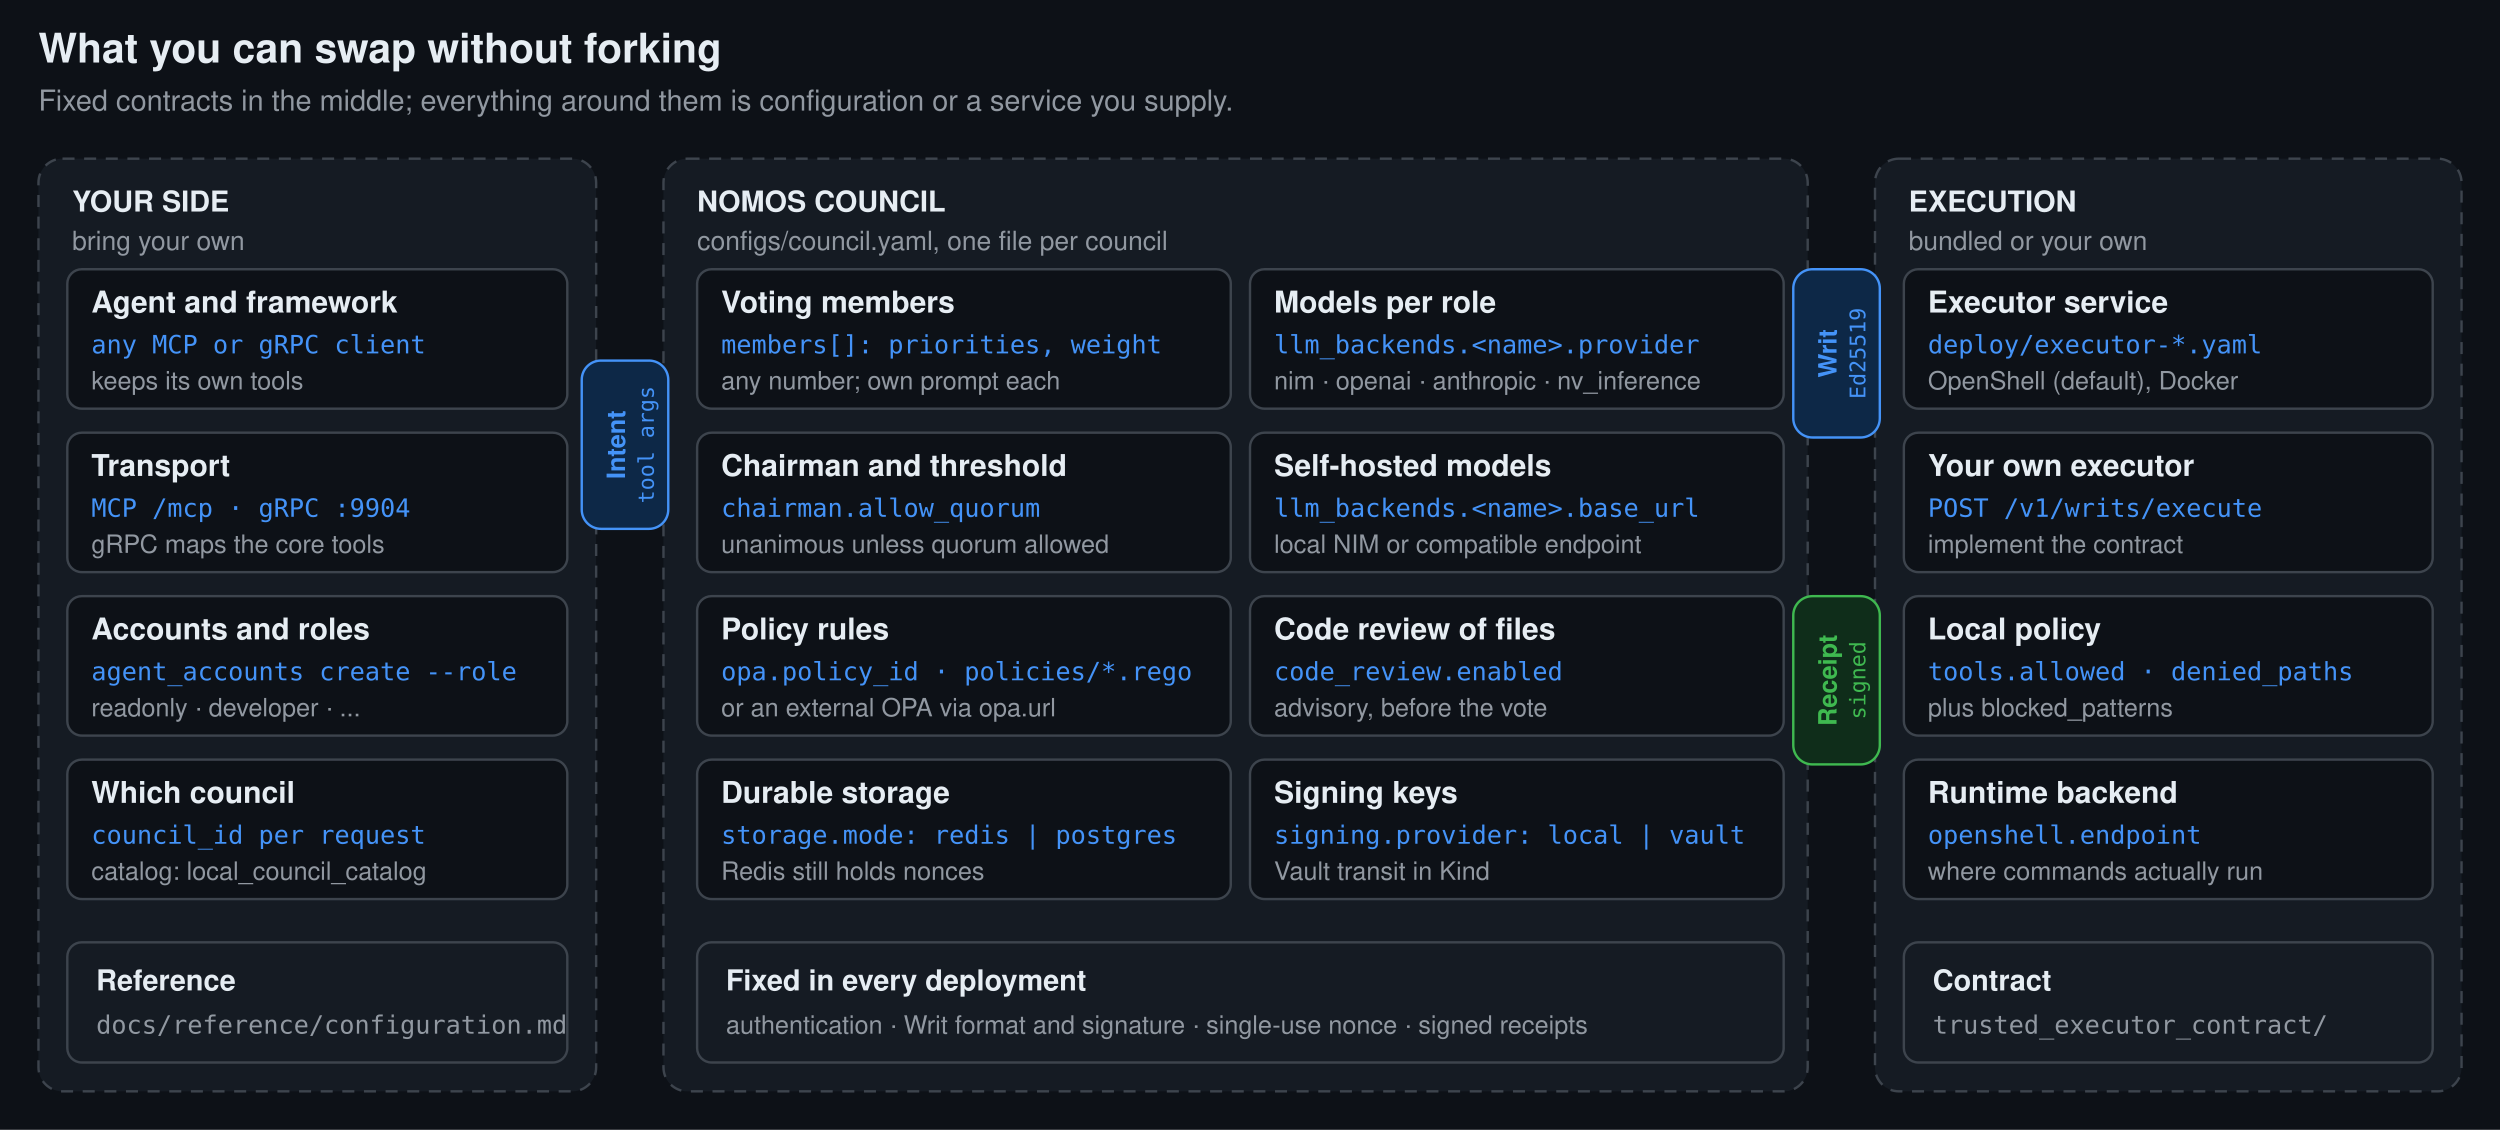
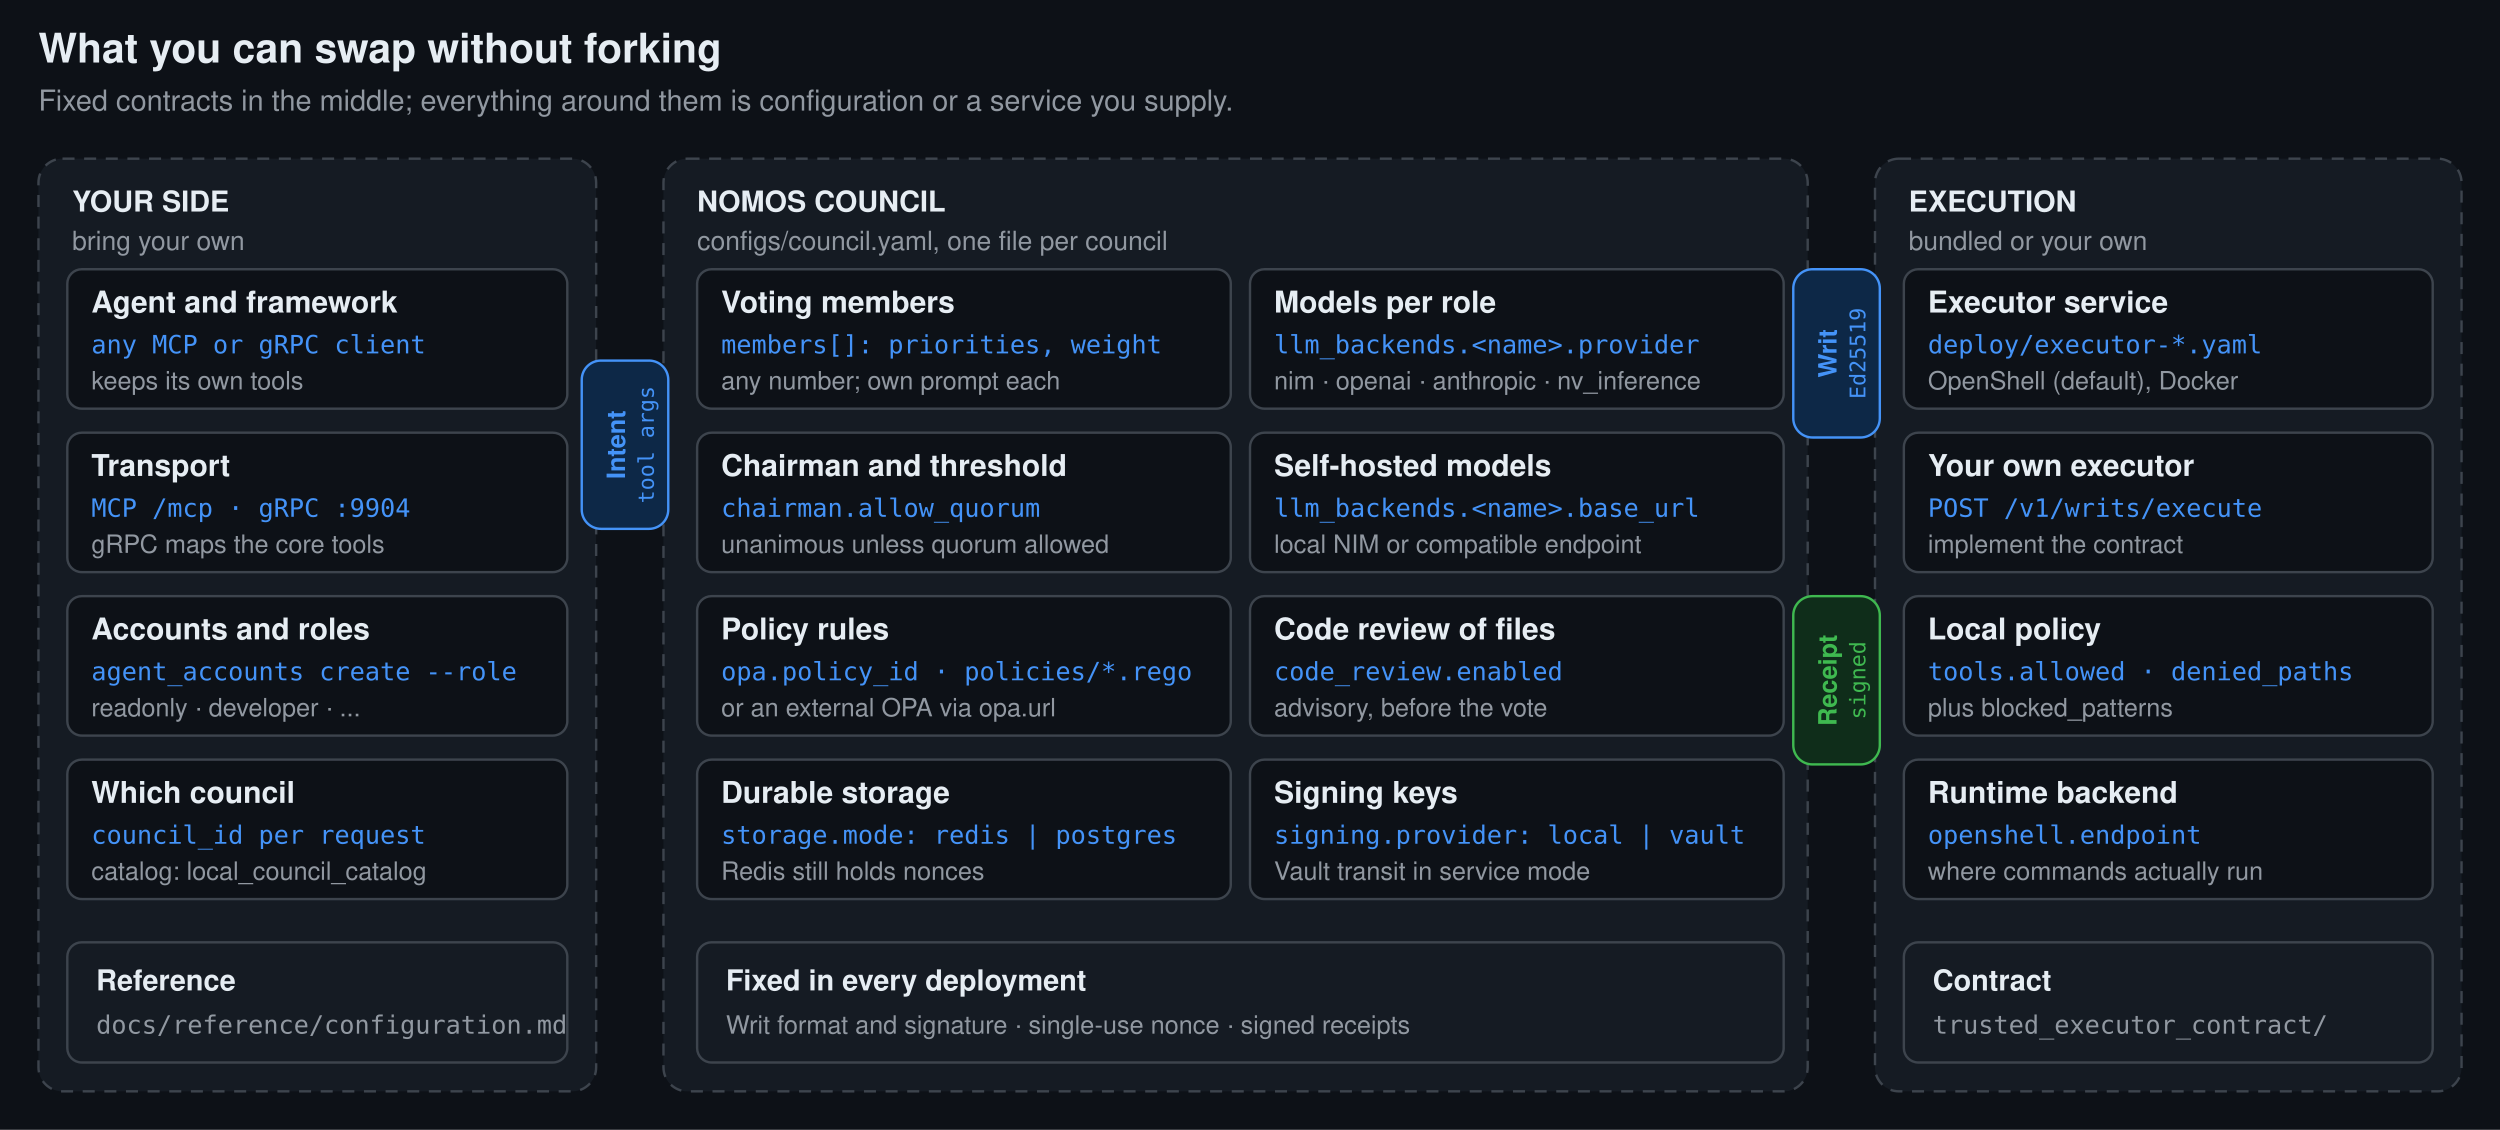
<svg xmlns="http://www.w3.org/2000/svg" viewBox="0 0 1040 470" width="1040" height="470" role="img">
  <defs>
    <marker id="arrow-edge" viewBox="0 0 10 10" refX="9" refY="5" markerWidth="7" markerHeight="7" orient="auto-start-reverse">
      <path d="M0 0L10 5L0 10z" fill="#656c76" />
    </marker>
    <marker id="arrow-blue" viewBox="0 0 10 10" refX="9" refY="5" markerWidth="7" markerHeight="7" orient="auto-start-reverse">
      <path d="M0 0L10 5L0 10z" fill="#4493f8" />
    </marker>
    <marker id="arrow-red" viewBox="0 0 10 10" refX="9" refY="5" markerWidth="7" markerHeight="7" orient="auto-start-reverse">
      <path d="M0 0L10 5L0 10z" fill="#f85149" />
    </marker>
    <marker id="arrow-green" viewBox="0 0 10 10" refX="9" refY="5" markerWidth="7" markerHeight="7" orient="auto-start-reverse">
      <path d="M0 0L10 5L0 10z" fill="#3fb950" />
    </marker>
    <marker id="arrow-purple" viewBox="0 0 10 10" refX="9" refY="5" markerWidth="7" markerHeight="7" orient="auto-start-reverse">
      <path d="M0 0L10 5L0 10z" fill="#ab7df8" />
    </marker>
  </defs>
  <rect width="1040" height="470" fill="#0d1117" />
  <text x="16" y="26" font-family="-apple-system, 'Segoe UI', Helvetica, Arial, sans-serif" font-size="17" font-weight="700" fill="#e6edf3" text-anchor="start">What you can swap without forking</text>
  <text x="16" y="46" font-family="-apple-system, 'Segoe UI', Helvetica, Arial, sans-serif" font-size="12" font-weight="400" fill="#9198a1" text-anchor="start">Fixed contracts in the middle; everything around them is configuration or a service you supply.</text>
  <rect x="16" y="66" width="232" height="388" rx="10" fill="#151b23" stroke="#3d444d" stroke-width="1.0" stroke-dasharray="5 4" />
  <text x="30" y="88" font-family="-apple-system, 'Segoe UI', Helvetica, Arial, sans-serif" font-size="12" font-weight="700" fill="#e6edf3" text-anchor="start">YOUR SIDE</text>
  <text x="30" y="104" font-family="-apple-system, 'Segoe UI', Helvetica, Arial, sans-serif" font-size="11" font-weight="400" fill="#9198a1" text-anchor="start">bring your own</text>
  <rect x="28" y="112" width="208" height="58" rx="6" fill="#0d1117" stroke="#3d444d" stroke-width="1.0" />
  <text x="38" y="130" font-family="-apple-system, 'Segoe UI', Helvetica, Arial, sans-serif" font-size="12.5" font-weight="600" fill="#e6edf3" text-anchor="start">Agent and framework</text>
  <text x="38" y="147" font-family="ui-monospace, SFMono-Regular, Menlo, Consolas, monospace" font-size="10.5" font-weight="400" fill="#4493f8" text-anchor="start">any MCP or gRPC client</text>
  <text x="38" y="162" font-family="-apple-system, 'Segoe UI', Helvetica, Arial, sans-serif" font-size="10.5" font-weight="400" fill="#9198a1" text-anchor="start">keeps its own tools</text>
  <rect x="28" y="180" width="208" height="58" rx="6" fill="#0d1117" stroke="#3d444d" stroke-width="1.0" />
  <text x="38" y="198" font-family="-apple-system, 'Segoe UI', Helvetica, Arial, sans-serif" font-size="12.5" font-weight="600" fill="#e6edf3" text-anchor="start">Transport</text>
  <text x="38" y="215" font-family="ui-monospace, SFMono-Regular, Menlo, Consolas, monospace" font-size="10.5" font-weight="400" fill="#4493f8" text-anchor="start">MCP /mcp · gRPC :9904</text>
  <text x="38" y="230" font-family="-apple-system, 'Segoe UI', Helvetica, Arial, sans-serif" font-size="10.5" font-weight="400" fill="#9198a1" text-anchor="start">gRPC maps the core tools</text>
  <rect x="28" y="248" width="208" height="58" rx="6" fill="#0d1117" stroke="#3d444d" stroke-width="1.0" />
  <text x="38" y="266" font-family="-apple-system, 'Segoe UI', Helvetica, Arial, sans-serif" font-size="12.5" font-weight="600" fill="#e6edf3" text-anchor="start">Accounts and roles</text>
  <text x="38" y="283" font-family="ui-monospace, SFMono-Regular, Menlo, Consolas, monospace" font-size="10.5" font-weight="400" fill="#4493f8" text-anchor="start">agent_accounts create --role</text>
  <text x="38" y="298" font-family="-apple-system, 'Segoe UI', Helvetica, Arial, sans-serif" font-size="10.5" font-weight="400" fill="#9198a1" text-anchor="start">readonly · developer · ...</text>
  <rect x="28" y="316" width="208" height="58" rx="6" fill="#0d1117" stroke="#3d444d" stroke-width="1.0" />
  <text x="38" y="334" font-family="-apple-system, 'Segoe UI', Helvetica, Arial, sans-serif" font-size="12.5" font-weight="600" fill="#e6edf3" text-anchor="start">Which council</text>
  <text x="38" y="351" font-family="ui-monospace, SFMono-Regular, Menlo, Consolas, monospace" font-size="10.5" font-weight="400" fill="#4493f8" text-anchor="start">council_id per request</text>
  <text x="38" y="366" font-family="-apple-system, 'Segoe UI', Helvetica, Arial, sans-serif" font-size="10.5" font-weight="400" fill="#9198a1" text-anchor="start">catalog: local_council_catalog</text>
  <rect x="276" y="66" width="476" height="388" rx="10" fill="#151b23" stroke="#3d444d" stroke-width="1.0" stroke-dasharray="5 4" />
  <text x="290" y="88" font-family="-apple-system, 'Segoe UI', Helvetica, Arial, sans-serif" font-size="12" font-weight="700" fill="#e6edf3" text-anchor="start">NOMOS COUNCIL</text>
  <text x="290" y="104" font-family="-apple-system, 'Segoe UI', Helvetica, Arial, sans-serif" font-size="11" font-weight="400" fill="#9198a1" text-anchor="start">configs/council.yaml, one file per council</text>
  <rect x="290" y="112" width="222" height="58" rx="6" fill="#0d1117" stroke="#3d444d" stroke-width="1.0" />
  <text x="300" y="130" font-family="-apple-system, 'Segoe UI', Helvetica, Arial, sans-serif" font-size="12.5" font-weight="600" fill="#e6edf3" text-anchor="start">Voting members</text>
  <text x="300" y="147" font-family="ui-monospace, SFMono-Regular, Menlo, Consolas, monospace" font-size="10.5" font-weight="400" fill="#4493f8" text-anchor="start">members[]: priorities, weight</text>
  <text x="300" y="162" font-family="-apple-system, 'Segoe UI', Helvetica, Arial, sans-serif" font-size="10.5" font-weight="400" fill="#9198a1" text-anchor="start">any number; own prompt each</text>
  <rect x="520" y="112" width="222" height="58" rx="6" fill="#0d1117" stroke="#3d444d" stroke-width="1.0" />
  <text x="530" y="130" font-family="-apple-system, 'Segoe UI', Helvetica, Arial, sans-serif" font-size="12.5" font-weight="600" fill="#e6edf3" text-anchor="start">Models per role</text>
  <text x="530" y="147" font-family="ui-monospace, SFMono-Regular, Menlo, Consolas, monospace" font-size="10.5" font-weight="400" fill="#4493f8" text-anchor="start">llm_backends.&lt;name&gt;.provider</text>
  <text x="530" y="162" font-family="-apple-system, 'Segoe UI', Helvetica, Arial, sans-serif" font-size="10.5" font-weight="400" fill="#9198a1" text-anchor="start">nim · openai · anthropic · nv_inference</text>
  <rect x="290" y="180" width="222" height="58" rx="6" fill="#0d1117" stroke="#3d444d" stroke-width="1.0" />
  <text x="300" y="198" font-family="-apple-system, 'Segoe UI', Helvetica, Arial, sans-serif" font-size="12.5" font-weight="600" fill="#e6edf3" text-anchor="start">Chairman and threshold</text>
  <text x="300" y="215" font-family="ui-monospace, SFMono-Regular, Menlo, Consolas, monospace" font-size="10.5" font-weight="400" fill="#4493f8" text-anchor="start">chairman.allow_quorum</text>
  <text x="300" y="230" font-family="-apple-system, 'Segoe UI', Helvetica, Arial, sans-serif" font-size="10.5" font-weight="400" fill="#9198a1" text-anchor="start">unanimous unless quorum allowed</text>
  <rect x="520" y="180" width="222" height="58" rx="6" fill="#0d1117" stroke="#3d444d" stroke-width="1.0" />
  <text x="530" y="198" font-family="-apple-system, 'Segoe UI', Helvetica, Arial, sans-serif" font-size="12.5" font-weight="600" fill="#e6edf3" text-anchor="start">Self-hosted models</text>
  <text x="530" y="215" font-family="ui-monospace, SFMono-Regular, Menlo, Consolas, monospace" font-size="10.5" font-weight="400" fill="#4493f8" text-anchor="start">llm_backends.&lt;name&gt;.base_url</text>
  <text x="530" y="230" font-family="-apple-system, 'Segoe UI', Helvetica, Arial, sans-serif" font-size="10.5" font-weight="400" fill="#9198a1" text-anchor="start">local NIM or compatible endpoint</text>
  <rect x="290" y="248" width="222" height="58" rx="6" fill="#0d1117" stroke="#3d444d" stroke-width="1.0" />
  <text x="300" y="266" font-family="-apple-system, 'Segoe UI', Helvetica, Arial, sans-serif" font-size="12.5" font-weight="600" fill="#e6edf3" text-anchor="start">Policy rules</text>
  <text x="300" y="283" font-family="ui-monospace, SFMono-Regular, Menlo, Consolas, monospace" font-size="10.5" font-weight="400" fill="#4493f8" text-anchor="start">opa.policy_id · policies/*.rego</text>
  <text x="300" y="298" font-family="-apple-system, 'Segoe UI', Helvetica, Arial, sans-serif" font-size="10.5" font-weight="400" fill="#9198a1" text-anchor="start">or an external OPA via opa.url</text>
  <rect x="520" y="248" width="222" height="58" rx="6" fill="#0d1117" stroke="#3d444d" stroke-width="1.0" />
  <text x="530" y="266" font-family="-apple-system, 'Segoe UI', Helvetica, Arial, sans-serif" font-size="12.5" font-weight="600" fill="#e6edf3" text-anchor="start">Code review of files</text>
  <text x="530" y="283" font-family="ui-monospace, SFMono-Regular, Menlo, Consolas, monospace" font-size="10.5" font-weight="400" fill="#4493f8" text-anchor="start">code_review.enabled</text>
  <text x="530" y="298" font-family="-apple-system, 'Segoe UI', Helvetica, Arial, sans-serif" font-size="10.5" font-weight="400" fill="#9198a1" text-anchor="start">advisory, before the vote</text>
  <rect x="290" y="316" width="222" height="58" rx="6" fill="#0d1117" stroke="#3d444d" stroke-width="1.0" />
  <text x="300" y="334" font-family="-apple-system, 'Segoe UI', Helvetica, Arial, sans-serif" font-size="12.5" font-weight="600" fill="#e6edf3" text-anchor="start">Durable storage</text>
  <text x="300" y="351" font-family="ui-monospace, SFMono-Regular, Menlo, Consolas, monospace" font-size="10.5" font-weight="400" fill="#4493f8" text-anchor="start">storage.mode: redis | postgres</text>
  <text x="300" y="366" font-family="-apple-system, 'Segoe UI', Helvetica, Arial, sans-serif" font-size="10.5" font-weight="400" fill="#9198a1" text-anchor="start">Redis still holds nonces</text>
  <rect x="520" y="316" width="222" height="58" rx="6" fill="#0d1117" stroke="#3d444d" stroke-width="1.0" />
  <text x="530" y="334" font-family="-apple-system, 'Segoe UI', Helvetica, Arial, sans-serif" font-size="12.5" font-weight="600" fill="#e6edf3" text-anchor="start">Signing keys</text>
  <text x="530" y="351" font-family="ui-monospace, SFMono-Regular, Menlo, Consolas, monospace" font-size="10.5" font-weight="400" fill="#4493f8" text-anchor="start">signing.provider: local | vault</text>
-   <text x="530" y="366" font-family="-apple-system, 'Segoe UI', Helvetica, Arial, sans-serif" font-size="10.5" font-weight="400" fill="#9198a1" text-anchor="start">Vault transit in Kind</text>
+   <text x="530" y="366" font-family="-apple-system, 'Segoe UI', Helvetica, Arial, sans-serif" font-size="10.5" font-weight="400" fill="#9198a1" text-anchor="start">Vault transit in service mode</text>
  <rect x="780" y="66" width="244" height="388" rx="10" fill="#151b23" stroke="#3d444d" stroke-width="1.0" stroke-dasharray="5 4" />
  <text x="794" y="88" font-family="-apple-system, 'Segoe UI', Helvetica, Arial, sans-serif" font-size="12" font-weight="700" fill="#e6edf3" text-anchor="start">EXECUTION</text>
  <text x="794" y="104" font-family="-apple-system, 'Segoe UI', Helvetica, Arial, sans-serif" font-size="11" font-weight="400" fill="#9198a1" text-anchor="start">bundled or your own</text>
  <rect x="792" y="112" width="220" height="58" rx="6" fill="#0d1117" stroke="#3d444d" stroke-width="1.0" />
  <text x="802" y="130" font-family="-apple-system, 'Segoe UI', Helvetica, Arial, sans-serif" font-size="12.5" font-weight="600" fill="#e6edf3" text-anchor="start">Executor service</text>
  <text x="802" y="147" font-family="ui-monospace, SFMono-Regular, Menlo, Consolas, monospace" font-size="10.5" font-weight="400" fill="#4493f8" text-anchor="start">deploy/executor-*.yaml</text>
  <text x="802" y="162" font-family="-apple-system, 'Segoe UI', Helvetica, Arial, sans-serif" font-size="10.5" font-weight="400" fill="#9198a1" text-anchor="start">OpenShell (default), Docker</text>
  <rect x="792" y="180" width="220" height="58" rx="6" fill="#0d1117" stroke="#3d444d" stroke-width="1.0" />
  <text x="802" y="198" font-family="-apple-system, 'Segoe UI', Helvetica, Arial, sans-serif" font-size="12.5" font-weight="600" fill="#e6edf3" text-anchor="start">Your own executor</text>
  <text x="802" y="215" font-family="ui-monospace, SFMono-Regular, Menlo, Consolas, monospace" font-size="10.5" font-weight="400" fill="#4493f8" text-anchor="start">POST /v1/writs/execute</text>
  <text x="802" y="230" font-family="-apple-system, 'Segoe UI', Helvetica, Arial, sans-serif" font-size="10.5" font-weight="400" fill="#9198a1" text-anchor="start">implement the contract</text>
  <rect x="792" y="248" width="220" height="58" rx="6" fill="#0d1117" stroke="#3d444d" stroke-width="1.0" />
  <text x="802" y="266" font-family="-apple-system, 'Segoe UI', Helvetica, Arial, sans-serif" font-size="12.5" font-weight="600" fill="#e6edf3" text-anchor="start">Local policy</text>
  <text x="802" y="283" font-family="ui-monospace, SFMono-Regular, Menlo, Consolas, monospace" font-size="10.5" font-weight="400" fill="#4493f8" text-anchor="start">tools.allowed · denied_paths</text>
  <text x="802" y="298" font-family="-apple-system, 'Segoe UI', Helvetica, Arial, sans-serif" font-size="10.5" font-weight="400" fill="#9198a1" text-anchor="start">plus blocked_patterns</text>
  <rect x="792" y="316" width="220" height="58" rx="6" fill="#0d1117" stroke="#3d444d" stroke-width="1.0" />
  <text x="802" y="334" font-family="-apple-system, 'Segoe UI', Helvetica, Arial, sans-serif" font-size="12.5" font-weight="600" fill="#e6edf3" text-anchor="start">Runtime backend</text>
  <text x="802" y="351" font-family="ui-monospace, SFMono-Regular, Menlo, Consolas, monospace" font-size="10.5" font-weight="400" fill="#4493f8" text-anchor="start">openshell.endpoint</text>
  <text x="802" y="366" font-family="-apple-system, 'Segoe UI', Helvetica, Arial, sans-serif" font-size="10.5" font-weight="400" fill="#9198a1" text-anchor="start">where commands actually run</text>
  <rect x="242" y="150" width="36" height="70" rx="8" fill="#0d2847" stroke="#4493f8" stroke-width="1.0" />
  <text x="260" y="185" font-family="-apple-system, 'Segoe UI', Helvetica, Arial, sans-serif" font-size="10.5" font-weight="700" fill="#4493f8" text-anchor="middle" transform="rotate(-90 260 185)">Intent</text>
  <text x="272" y="185" font-family="ui-monospace, SFMono-Regular, Menlo, Consolas, monospace" font-size="9" font-weight="400" fill="#4493f8" text-anchor="middle" transform="rotate(-90 272 185)">tool args</text>
  <rect x="746" y="112" width="36" height="70" rx="8" fill="#0d2847" stroke="#4493f8" stroke-width="1.0" />
  <text x="764" y="147" font-family="-apple-system, 'Segoe UI', Helvetica, Arial, sans-serif" font-size="10.5" font-weight="700" fill="#4493f8" text-anchor="middle" transform="rotate(-90 764 147)">Writ</text>
  <text x="776" y="147" font-family="ui-monospace, SFMono-Regular, Menlo, Consolas, monospace" font-size="9" font-weight="400" fill="#4493f8" text-anchor="middle" transform="rotate(-90 776 147)">Ed25519</text>
  <rect x="746" y="248" width="36" height="70" rx="8" fill="#0f2d1a" stroke="#3fb950" stroke-width="1.0" />
  <text x="764" y="283" font-family="-apple-system, 'Segoe UI', Helvetica, Arial, sans-serif" font-size="10.5" font-weight="700" fill="#3fb950" text-anchor="middle" transform="rotate(-90 764 283)">Receipt</text>
  <text x="776" y="283" font-family="ui-monospace, SFMono-Regular, Menlo, Consolas, monospace" font-size="9" font-weight="400" fill="#3fb950" text-anchor="middle" transform="rotate(-90 776 283)">signed</text>
  <rect x="290" y="392" width="452" height="50" rx="6" fill="#151b23" stroke="#3d444d" stroke-width="1.0" />
  <text x="302" y="412" font-family="-apple-system, 'Segoe UI', Helvetica, Arial, sans-serif" font-size="12" font-weight="600" fill="#e6edf3" text-anchor="start">Fixed in every deployment</text>
-   <text x="302" y="430" font-family="-apple-system, 'Segoe UI', Helvetica, Arial, sans-serif" font-size="10.5" font-weight="400" fill="#9198a1" text-anchor="start">authentication · Writ format and signature · single-use nonce · signed receipts</text>
+   <text x="302" y="430" font-family="-apple-system, 'Segoe UI', Helvetica, Arial, sans-serif" font-size="10.5" font-weight="400" fill="#9198a1" text-anchor="start">Writ format and signature · single-use nonce · signed receipts</text>
  <rect x="28" y="392" width="208" height="50" rx="6" fill="#151b23" stroke="#3d444d" stroke-width="1.0" />
  <text x="40" y="412" font-family="-apple-system, 'Segoe UI', Helvetica, Arial, sans-serif" font-size="12" font-weight="600" fill="#e6edf3" text-anchor="start">Reference</text>
  <text x="40" y="430" font-family="ui-monospace, SFMono-Regular, Menlo, Consolas, monospace" font-size="10.5" font-weight="400" fill="#9198a1" text-anchor="start">docs/reference/configuration.md</text>
  <rect x="792" y="392" width="220" height="50" rx="6" fill="#151b23" stroke="#3d444d" stroke-width="1.0" />
  <text x="804" y="412" font-family="-apple-system, 'Segoe UI', Helvetica, Arial, sans-serif" font-size="12" font-weight="600" fill="#e6edf3" text-anchor="start">Contract</text>
  <text x="804" y="430" font-family="ui-monospace, SFMono-Regular, Menlo, Consolas, monospace" font-size="10.5" font-weight="400" fill="#9198a1" text-anchor="start">trusted_executor_contract/</text>
</svg>
